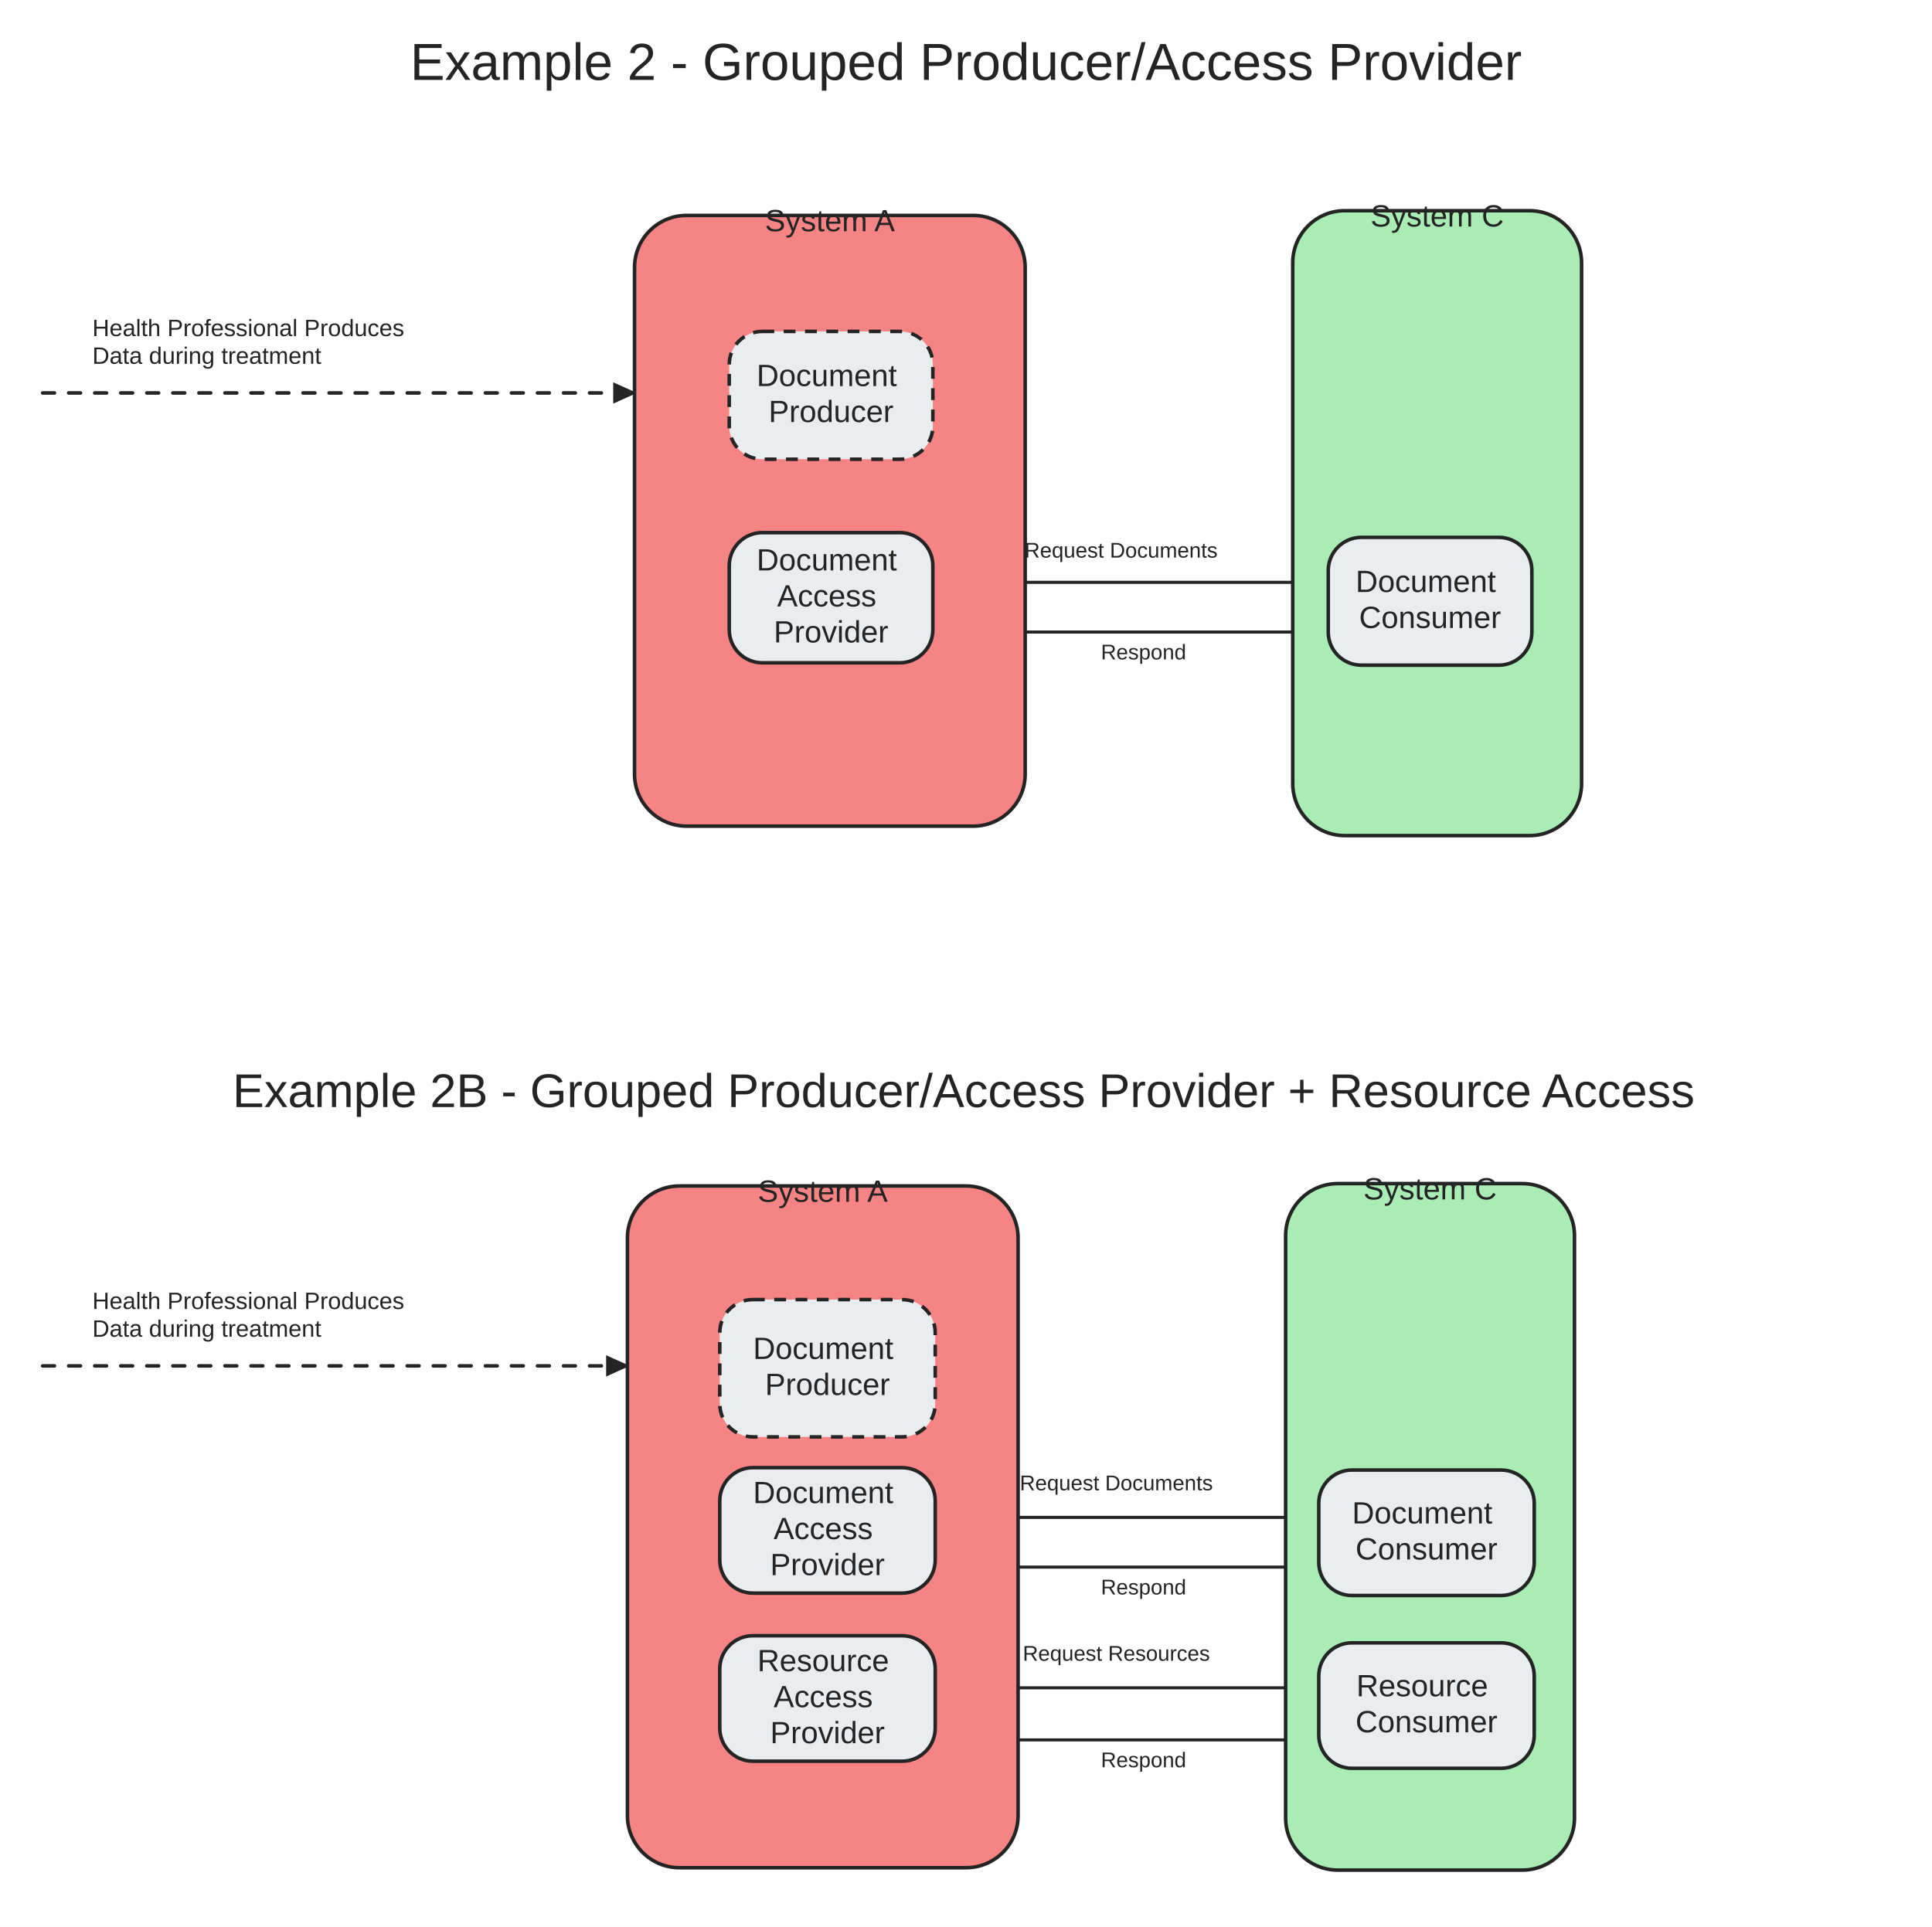
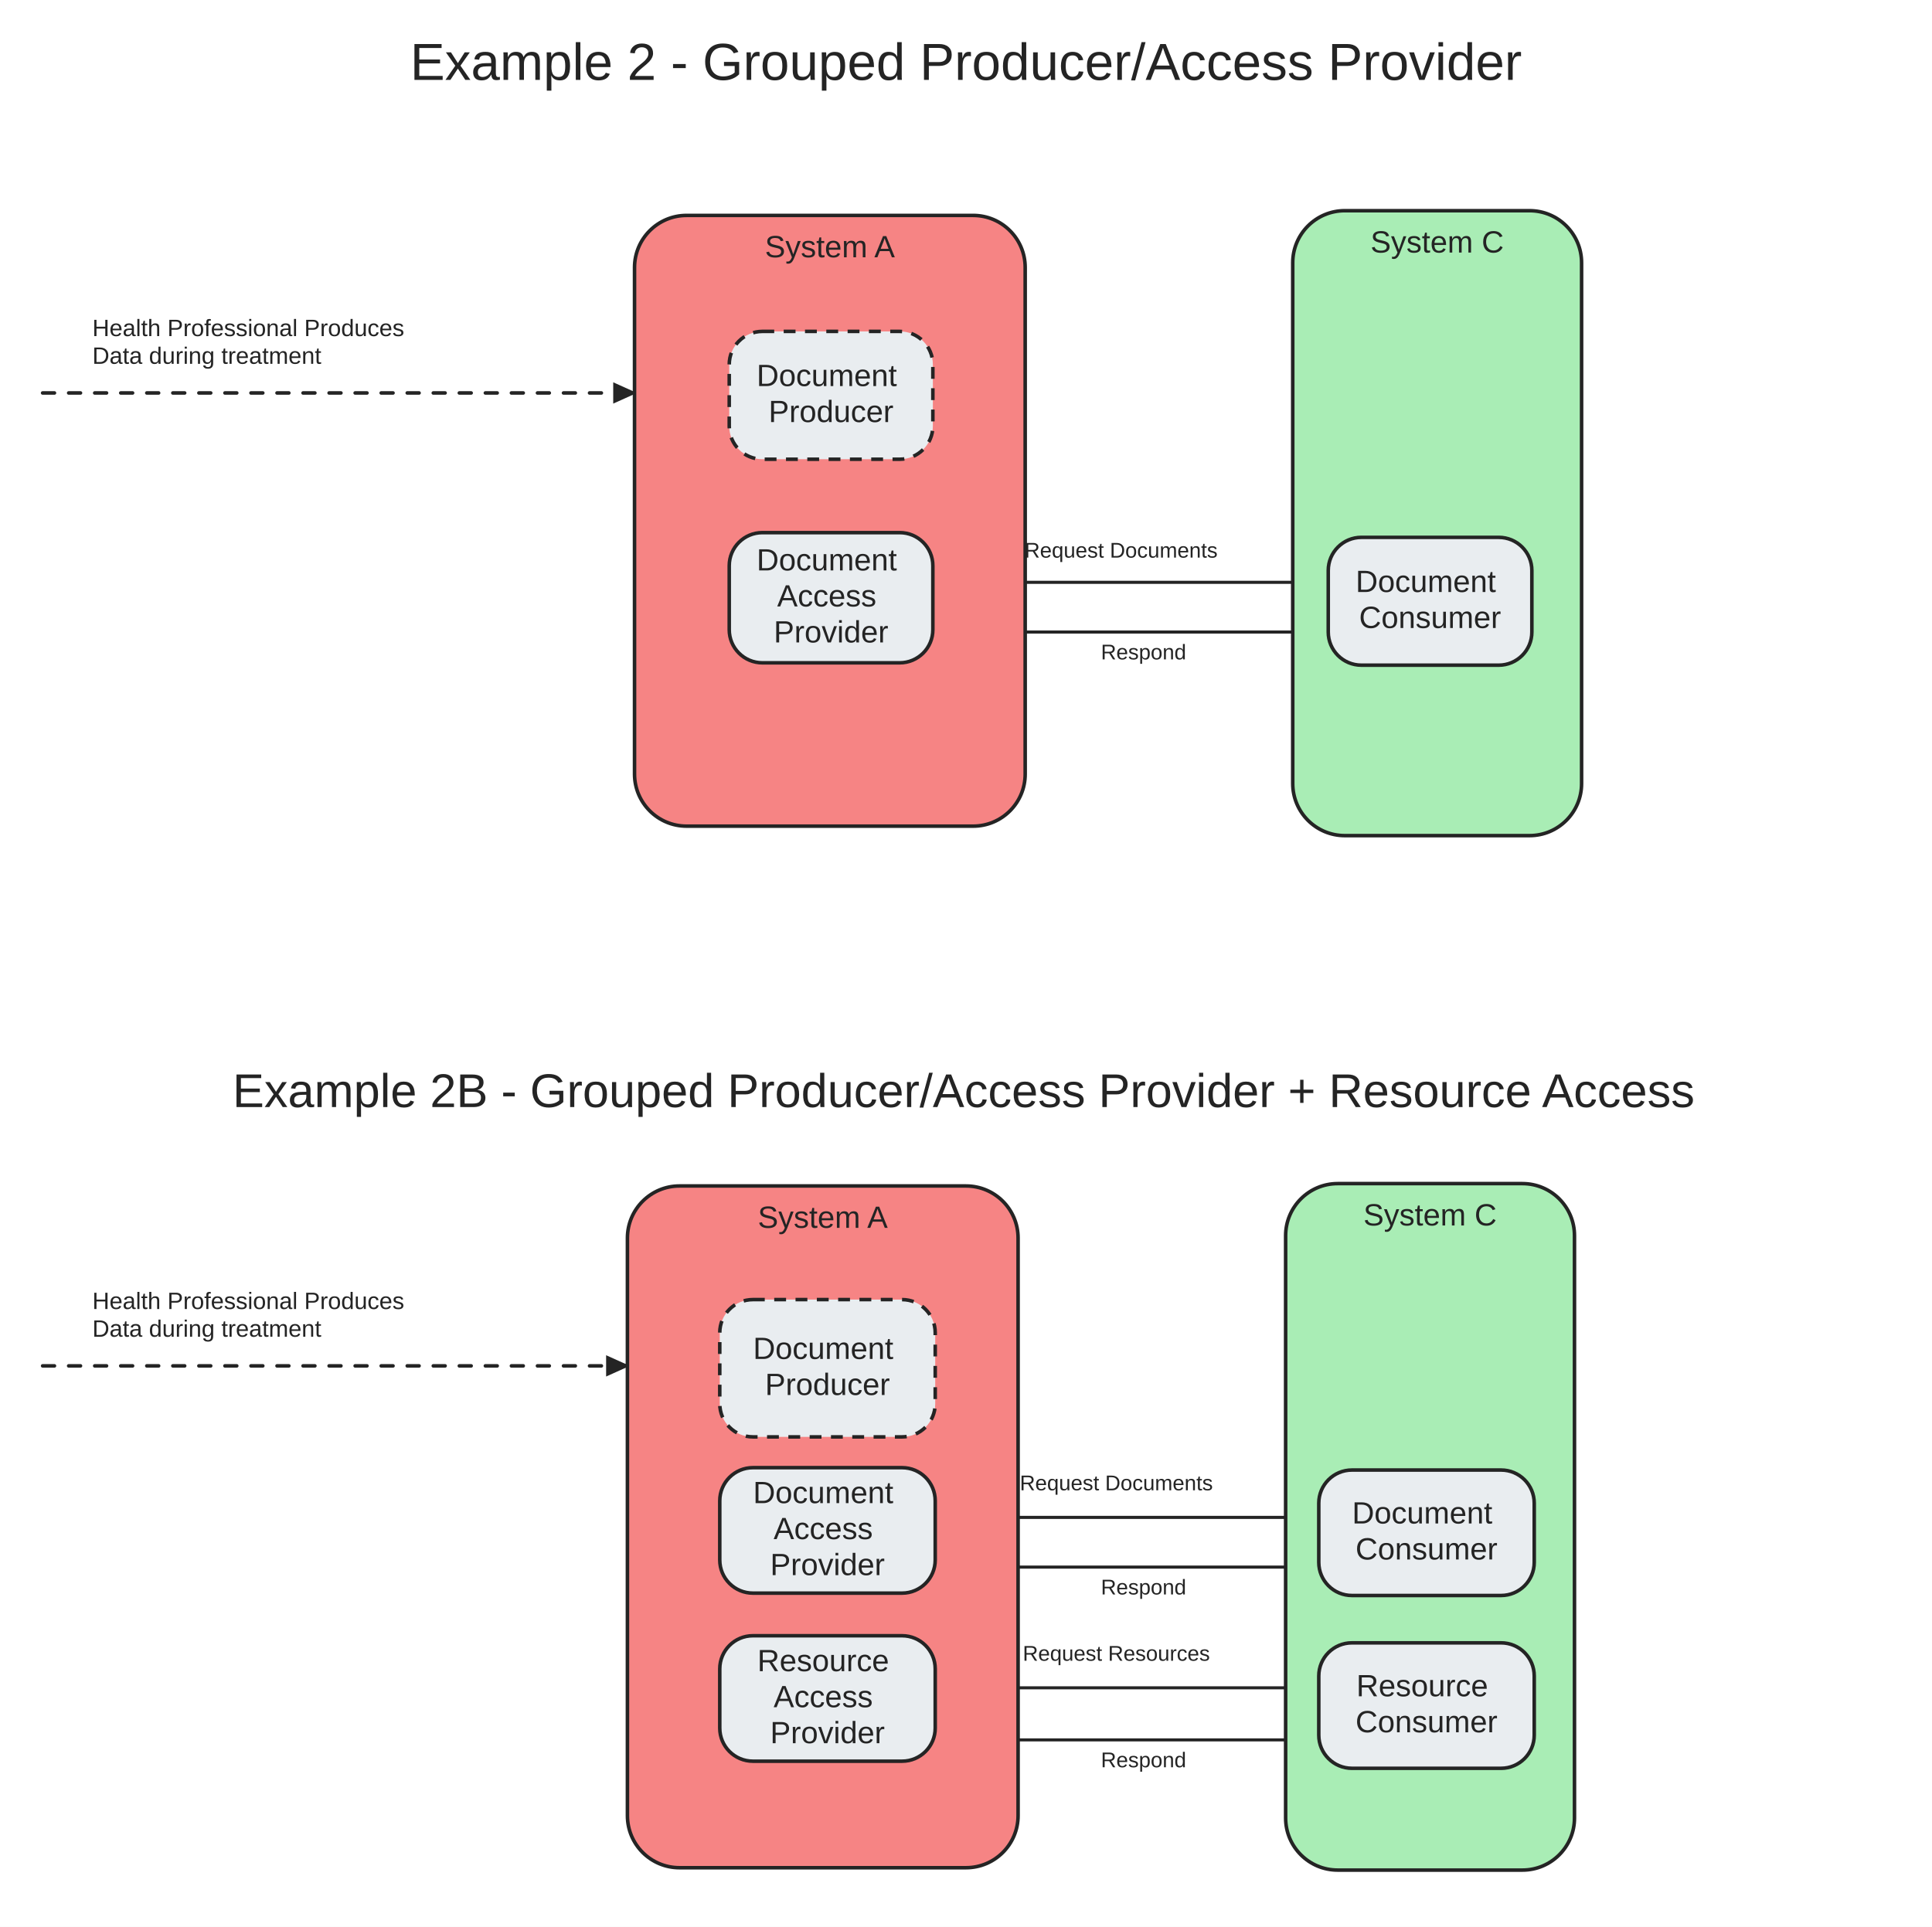
<svg xmlns="http://www.w3.org/2000/svg" version="1.1" width="816px" height="814px" viewBox="0 0 816 814" content="&lt;mxfile host=&quot;app.diagrams.net&quot; modified=&quot;2026-10-07T00:00:00.000Z&quot; agent=&quot;draw.io&quot; version=&quot;24.7.17&quot; type=&quot;device&quot;&gt;&lt;diagram id=&quot;ExGroup_Group&quot; name=&quot;Page-1&quot;&gt;7ZtRc6o4FMc/jY/uEAgoj2rbe192prM+7HMKUZkLxA2x2v30eyIJEqJWLejtDtNpRw7JaZLfOSfxLw68Wbb7wcl69SeLaTpwnXg38J4GrjtGAfyVhg9twKVhyZO4NKGDYZ78S5XRUdZNEtPCaCgYS0WyNo0Ry3MaCcNGOGdbs9mCpeZ/XZMltQzziKS29e8kFqvGtKT9J02WK9GYXkZ0WzWRYkVitq2ZvOeBN+OMifJVtpvRVC6dXpay38uJu9W4OM3FJR2WnG3WQ5GIlA5ZTsvu7yTdqIk+70i2hlm7jrwxhN8fsgeN4dUrZ/Emohy8T6KIFkVpewc0XM1OfOgVE3QHA5quRJaCwYGX21Ui6HxNItliC2ECNpImyxwuIxg+OPGm75SLBNZ9om5kSRxLl9NCcPaLzljKoNlTLsfuTRdJmjZNLBfaNHA9F8sfZVdxJVd9f/1CsiSVETnhCYFhTtVywBjo7uQCowobRDtlGRX8A5roUB+XPXSgl1fbQ9AEWIXCqhYwXqhiVcXpsvJ7YAkvFM5zaGEVhsVHIWg2JBbd+f4G2CYWL+icx1S6QidY1VB+ik2wdQMPsFgEYzzGFss6pfKOTjH0h38ZUeR1SNQNTKQhspiiwLeZuv64A6jRaaizR0AlIY3f/G8H1ceBmaehDVUaLKgBbhNqkq83YpiSN7ldNrj+pCSFsexr7AKqbcJykh7KMFRfmIK3I7AgT0QQubtueJIv5d7IKRGZXIqvleWULsSdijJyOqTtjQzYyA2OpHBwpCy3msHrav9skH5i0aakVRF9Ndp2ltIVyUZWU8jqhXPfrI5JsaomJi9eiYBRy2FCdXVwS6HgmNUc6e24FgvjI6Hg45ZDoXZsOh8K+qxVj43jZ67/b2x0AB6QXgbebxM8vEEpAPBF4GdG257zhTt7gBqcRw9IcE7/2dDi1Nb+V3kXjBp78Z3eQIUd4sNuEx+292rnyHEbjdvlV6xZHp/kt7/bM1PMsHm+cgM75UZul8hKQUNs2TlBY3qlogEHA9kFYLMNj6QL3egbaR1dHqt918COsWtjR0fUDn3kaoH7lvVqR8tqh29A9Z1L5Y7xuAOqvdzRktzhNag6F+odYau52usdj9A7fG90b71Dwu71jt9C78BmLGBb6dSKtvF2qO1Q6PWOe+sdJvjAdS4D77UJnqvD8+kIOByv+wjoOAKOfHLVfQTEKsN76av7U54/aqQ8emTKnwR+JOV74K0AD/FDgJdaJ2R6r3derZ2h0ESIxvfWO1XS7vXOcwx7zfOM5hkE7r01z1rqVTX3s/zTpbfPv1P5FzqPzL9PQfZJeCYJR55/5ySsHuKxUFmMaLykc3Wplq/G67qDRyEIFxP5YOvBGc1jbXlLWfRLN3tJ5Bz2xydoUrv6RIAIKkZy5NcS4jQlInk3+x1bb9X1lSXyHYAmixpPaWi1Snsos0R1qj/v2vDTfHjPcgQrtKTCcrSnX03n6oCQy0jS+8WEd4eYwIYo9YCY8Hzzo2EU4tuCoumoehSky6Dgeg/+djHxMODWoxz4xirghfi8o26A1/bqHvhFGd7kpB8kuBa4FTlNR20Drz7c6s8BXZ4D/NHo1nOAf95RFwFRE0b6KnBF2W+qWhjdWvb98466gV4pKT30a0q/f1xPubr0+6PzjrrMdF4p2z35W9N9hLx20t1y1GW69+S/nvOVfPPVnLcc3UweLg9fzi2bH77g7D3/Bw==&lt;/diagram&gt;&lt;/mxfile&gt;">
  <defs>
    <marker id="arrow" markerWidth="11" markerHeight="9" refX="9" refY="4.5" orient="auto" markerUnits="userSpaceOnUse">
      <path d="M0,0 L10,4.5 L0,9 Z" fill="#242424" />
    </marker>
  </defs>
  <rect x="0" y="0" width="816" height="814" fill="#ffffff" />
  <path id="group-one-input" d="M 18 166 L 268 166" fill="none" stroke="#242424" stroke-width="1.5" stroke-linecap="round" stroke-linejoin="round" stroke-dasharray="5 6" marker-end="url(#arrow)" />
  <path id="group-one-internal" d="M 351 194 L 351 225" fill="none" stroke="#242424" stroke-width="1.3" stroke-linecap="round" stroke-linejoin="round" stroke-dasharray="4 4" marker-end="url(#arrow)" />
  <path id="group-one-request" d="M 561 246 L 394 246" fill="none" stroke="#242424" stroke-width="1.3" stroke-linecap="round" stroke-linejoin="round" marker-end="url(#arrow)" />
  <path id="group-one-respond" d="M 394 267 L 561 267" fill="none" stroke="#242424" stroke-width="1.3" stroke-linecap="round" stroke-linejoin="round" marker-end="url(#arrow)" />
  <path id="group-two-input" d="M 18 577 L 265 577" fill="none" stroke="#242424" stroke-width="1.5" stroke-linecap="round" stroke-linejoin="round" stroke-dasharray="5 6" marker-end="url(#arrow)" />
  <path id="group-two-request-doc" d="M 557 641 L 395 641" fill="none" stroke="#242424" stroke-width="1.3" stroke-linecap="round" stroke-linejoin="round" marker-end="url(#arrow)" />
  <path id="group-two-respond-doc" d="M 395 662 L 557 662" fill="none" stroke="#242424" stroke-width="1.3" stroke-linecap="round" stroke-linejoin="round" marker-end="url(#arrow)" />
  <path id="group-two-request-resource" d="M 557 713 L 395 713" fill="none" stroke="#242424" stroke-width="1.3" stroke-linecap="round" stroke-linejoin="round" marker-end="url(#arrow)" />
  <path id="group-two-respond-resource" d="M 395 735 L 557 735" fill="none" stroke="#242424" stroke-width="1.3" stroke-linecap="round" stroke-linejoin="round" marker-end="url(#arrow)" />
  <text id="group-title-one" x="408" y="27.5" text-anchor="middle" dominant-baseline="middle" font-family="Arial, Helvetica, sans-serif" font-size="22px" font-weight="400" fill="#242424">
    <tspan x="408" dy="0">Example 2 - Grouped Producer/Access Provider</tspan>
  </text>
  <rect id="group-one-system-a" x="268" y="91" width="165" height="258" rx="22" fill="#f68484" stroke="#242424" stroke-width="1.5" />
-   <text id="group-one-system-a-text" x="350.5" y="94" text-anchor="middle" dominant-baseline="middle" font-family="Arial, Helvetica, sans-serif" font-size="13px" font-weight="400" fill="#242424">
+   <text id="group-one-system-a-text" x="350.5" y="105" text-anchor="middle" dominant-baseline="middle" font-family="Arial, Helvetica, sans-serif" font-size="13px" font-weight="400" fill="#242424">
    <tspan x="350.5" dy="0">System A</tspan>
  </text>
  <rect id="group-one-system-c" x="546" y="89" width="122" height="264" rx="22" fill="#a9edb5" stroke="#242424" stroke-width="1.5" />
-   <text id="group-one-system-c-text" x="607" y="92" text-anchor="middle" dominant-baseline="middle" font-family="Arial, Helvetica, sans-serif" font-size="13px" font-weight="400" fill="#242424">
+   <text id="group-one-system-c-text" x="607" y="103" text-anchor="middle" dominant-baseline="middle" font-family="Arial, Helvetica, sans-serif" font-size="13px" font-weight="400" fill="#242424">
    <tspan x="607" dy="0">System C</tspan>
  </text>
  <text id="group-one-input-label" x="39" y="139.15" text-anchor="start" dominant-baseline="middle" font-family="Arial, Helvetica, sans-serif" font-size="10px" font-weight="400" fill="#242424">
    <tspan x="39" dy="0">Health Professional Produces</tspan>
    <tspan x="39" dy="11.7">Data during treatment</tspan>
  </text>
  <rect id="group-one-producer" x="308" y="140" width="86" height="54" rx="14" fill="#e9edf0" stroke="#242424" stroke-width="1.5" stroke-dasharray="5 4" />
  <text id="group-one-producer-text" x="351" y="159.395" text-anchor="middle" dominant-baseline="middle" font-family="Arial, Helvetica, sans-serif" font-size="13px" font-weight="400" fill="#242424">
    <tspan x="351" dy="0">Document</tspan>
    <tspan x="351" dy="15.21">Producer</tspan>
  </text>
  <rect id="group-one-provider" x="308" y="225" width="86" height="55" rx="14" fill="#e9edf0" stroke="#242424" stroke-width="1.5" />
  <text id="group-one-provider-text" x="351" y="237.29" text-anchor="middle" dominant-baseline="middle" font-family="Arial, Helvetica, sans-serif" font-size="13px" font-weight="400" fill="#242424">
    <tspan x="351" dy="0">Document</tspan>
    <tspan x="351" dy="15.21">Access</tspan>
    <tspan x="351" dy="15.21">Provider</tspan>
  </text>
  <rect id="group-one-consumer" x="561" y="227" width="86" height="54" rx="14" fill="#e9edf0" stroke="#242424" stroke-width="1.5" />
  <text id="group-one-consumer-text" x="604" y="246.395" text-anchor="middle" dominant-baseline="middle" font-family="Arial, Helvetica, sans-serif" font-size="13px" font-weight="400" fill="#242424">
    <tspan x="604" dy="0">Document</tspan>
    <tspan x="604" dy="15.21">Consumer</tspan>
  </text>
  <text id="group-one-request-label" x="473.5" y="233" text-anchor="middle" dominant-baseline="middle" font-family="Arial, Helvetica, sans-serif" font-size="9px" font-weight="400" fill="#242424">
    <tspan x="473.5" dy="0">Request Documents</tspan>
  </text>
  <text id="group-one-respond-label" x="483" y="276" text-anchor="middle" dominant-baseline="middle" font-family="Arial, Helvetica, sans-serif" font-size="9px" font-weight="400" fill="#242424">
    <tspan x="483" dy="0">Respond</tspan>
  </text>
  <text id="group-title-two" x="407" y="462" text-anchor="middle" dominant-baseline="middle" font-family="Arial, Helvetica, sans-serif" font-size="20px" font-weight="400" fill="#242424">
    <tspan x="407" dy="0">Example 2B - Grouped Producer/Access Provider + Resource Access</tspan>
  </text>
  <rect id="group-two-system-a" x="265" y="501" width="165" height="288" rx="22" fill="#f68484" stroke="#242424" stroke-width="1.5" />
-   <text id="group-two-system-a-text" x="347.5" y="504" text-anchor="middle" dominant-baseline="middle" font-family="Arial, Helvetica, sans-serif" font-size="13px" font-weight="400" fill="#242424">
+   <text id="group-two-system-a-text" x="347.5" y="515" text-anchor="middle" dominant-baseline="middle" font-family="Arial, Helvetica, sans-serif" font-size="13px" font-weight="400" fill="#242424">
    <tspan x="347.5" dy="0">System A</tspan>
  </text>
  <rect id="group-two-system-c" x="543" y="500" width="122" height="290" rx="22" fill="#a9edb5" stroke="#242424" stroke-width="1.5" />
-   <text id="group-two-system-c-text" x="604" y="503" text-anchor="middle" dominant-baseline="middle" font-family="Arial, Helvetica, sans-serif" font-size="13px" font-weight="400" fill="#242424">
+   <text id="group-two-system-c-text" x="604" y="514" text-anchor="middle" dominant-baseline="middle" font-family="Arial, Helvetica, sans-serif" font-size="13px" font-weight="400" fill="#242424">
    <tspan x="604" dy="0">System C</tspan>
  </text>
  <text id="group-two-input-label" x="39" y="550.15" text-anchor="start" dominant-baseline="middle" font-family="Arial, Helvetica, sans-serif" font-size="10px" font-weight="400" fill="#242424">
    <tspan x="39" dy="0">Health Professional Produces</tspan>
    <tspan x="39" dy="11.7">Data during treatment</tspan>
  </text>
  <rect id="group-two-producer" x="304" y="549" width="91" height="58" rx="14" fill="#e9edf0" stroke="#242424" stroke-width="1.5" stroke-dasharray="5 4" />
  <text id="group-two-producer-text" x="349.5" y="570.395" text-anchor="middle" dominant-baseline="middle" font-family="Arial, Helvetica, sans-serif" font-size="13px" font-weight="400" fill="#242424">
    <tspan x="349.5" dy="0">Document</tspan>
    <tspan x="349.5" dy="15.21">Producer</tspan>
  </text>
  <rect id="group-two-provider" x="304" y="620" width="91" height="53" rx="14" fill="#e9edf0" stroke="#242424" stroke-width="1.5" />
  <text id="group-two-provider-text" x="349.5" y="631.29" text-anchor="middle" dominant-baseline="middle" font-family="Arial, Helvetica, sans-serif" font-size="13px" font-weight="400" fill="#242424">
    <tspan x="349.5" dy="0">Document</tspan>
    <tspan x="349.5" dy="15.21">Access</tspan>
    <tspan x="349.5" dy="15.21">Provider</tspan>
  </text>
  <rect id="group-two-resource-provider" x="304" y="691" width="91" height="53" rx="14" fill="#e9edf0" stroke="#242424" stroke-width="1.5" />
  <text id="group-two-resource-provider-text" x="349.5" y="702.29" text-anchor="middle" dominant-baseline="middle" font-family="Arial, Helvetica, sans-serif" font-size="13px" font-weight="400" fill="#242424">
    <tspan x="349.5" dy="0">Resource</tspan>
    <tspan x="349.5" dy="15.21">Access</tspan>
    <tspan x="349.5" dy="15.21">Provider</tspan>
  </text>
  <rect id="group-two-document-consumer" x="557" y="621" width="91" height="53" rx="14" fill="#e9edf0" stroke="#242424" stroke-width="1.5" />
  <text id="group-two-document-consumer-text" x="602.5" y="639.895" text-anchor="middle" dominant-baseline="middle" font-family="Arial, Helvetica, sans-serif" font-size="13px" font-weight="400" fill="#242424">
    <tspan x="602.5" dy="0">Document</tspan>
    <tspan x="602.5" dy="15.21">Consumer</tspan>
  </text>
  <rect id="group-two-resource-consumer" x="557" y="694" width="91" height="53" rx="14" fill="#e9edf0" stroke="#242424" stroke-width="1.5" />
  <text id="group-two-resource-consumer-text" x="602.5" y="712.895" text-anchor="middle" dominant-baseline="middle" font-family="Arial, Helvetica, sans-serif" font-size="13px" font-weight="400" fill="#242424">
    <tspan x="602.5" dy="0">Resource</tspan>
    <tspan x="602.5" dy="15.21">Consumer</tspan>
  </text>
  <text id="group-two-request-doc-label" x="471.5" y="627" text-anchor="middle" dominant-baseline="middle" font-family="Arial, Helvetica, sans-serif" font-size="9px" font-weight="400" fill="#242424">
    <tspan x="471.5" dy="0">Request Documents</tspan>
  </text>
  <text id="group-two-respond-doc-label" x="483" y="671" text-anchor="middle" dominant-baseline="middle" font-family="Arial, Helvetica, sans-serif" font-size="9px" font-weight="400" fill="#242424">
    <tspan x="483" dy="0">Respond</tspan>
  </text>
  <text id="group-two-request-resource-label" x="471.5" y="699" text-anchor="middle" dominant-baseline="middle" font-family="Arial, Helvetica, sans-serif" font-size="9px" font-weight="400" fill="#242424">
    <tspan x="471.5" dy="0">Request Resources</tspan>
  </text>
  <text id="group-two-respond-resource-label" x="483" y="744" text-anchor="middle" dominant-baseline="middle" font-family="Arial, Helvetica, sans-serif" font-size="9px" font-weight="400" fill="#242424">
    <tspan x="483" dy="0">Respond</tspan>
  </text>
</svg>
